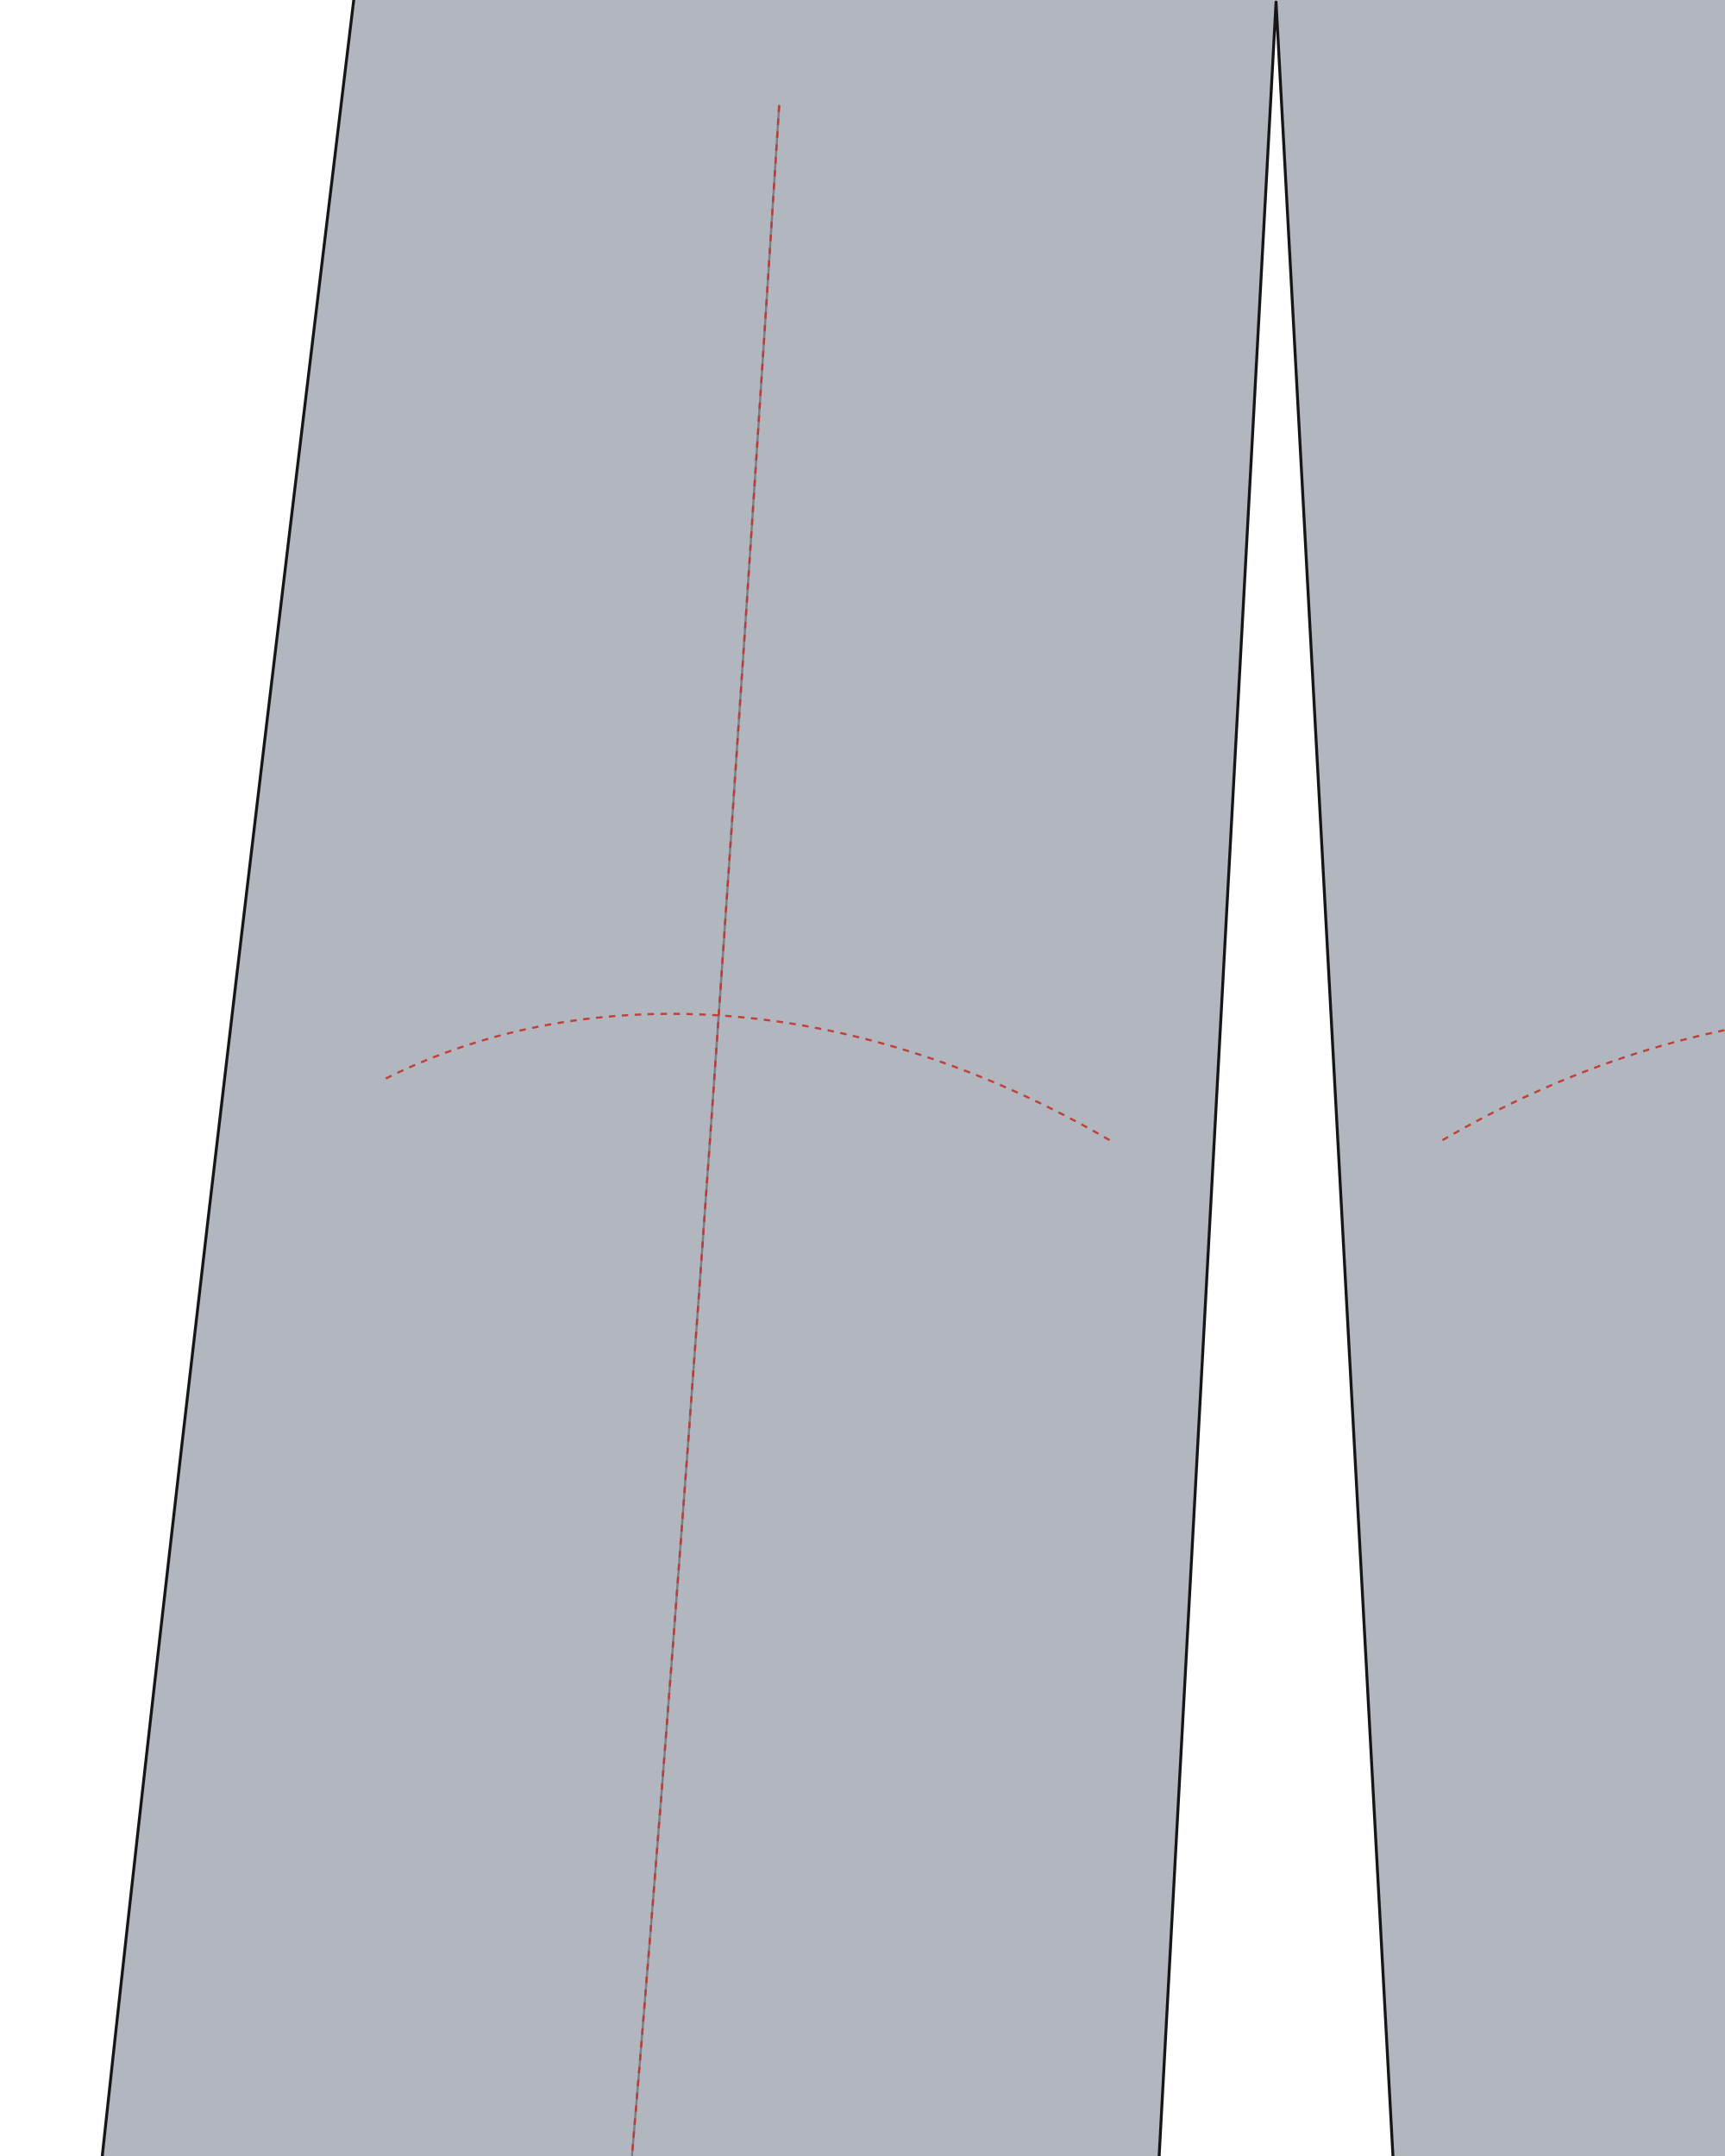
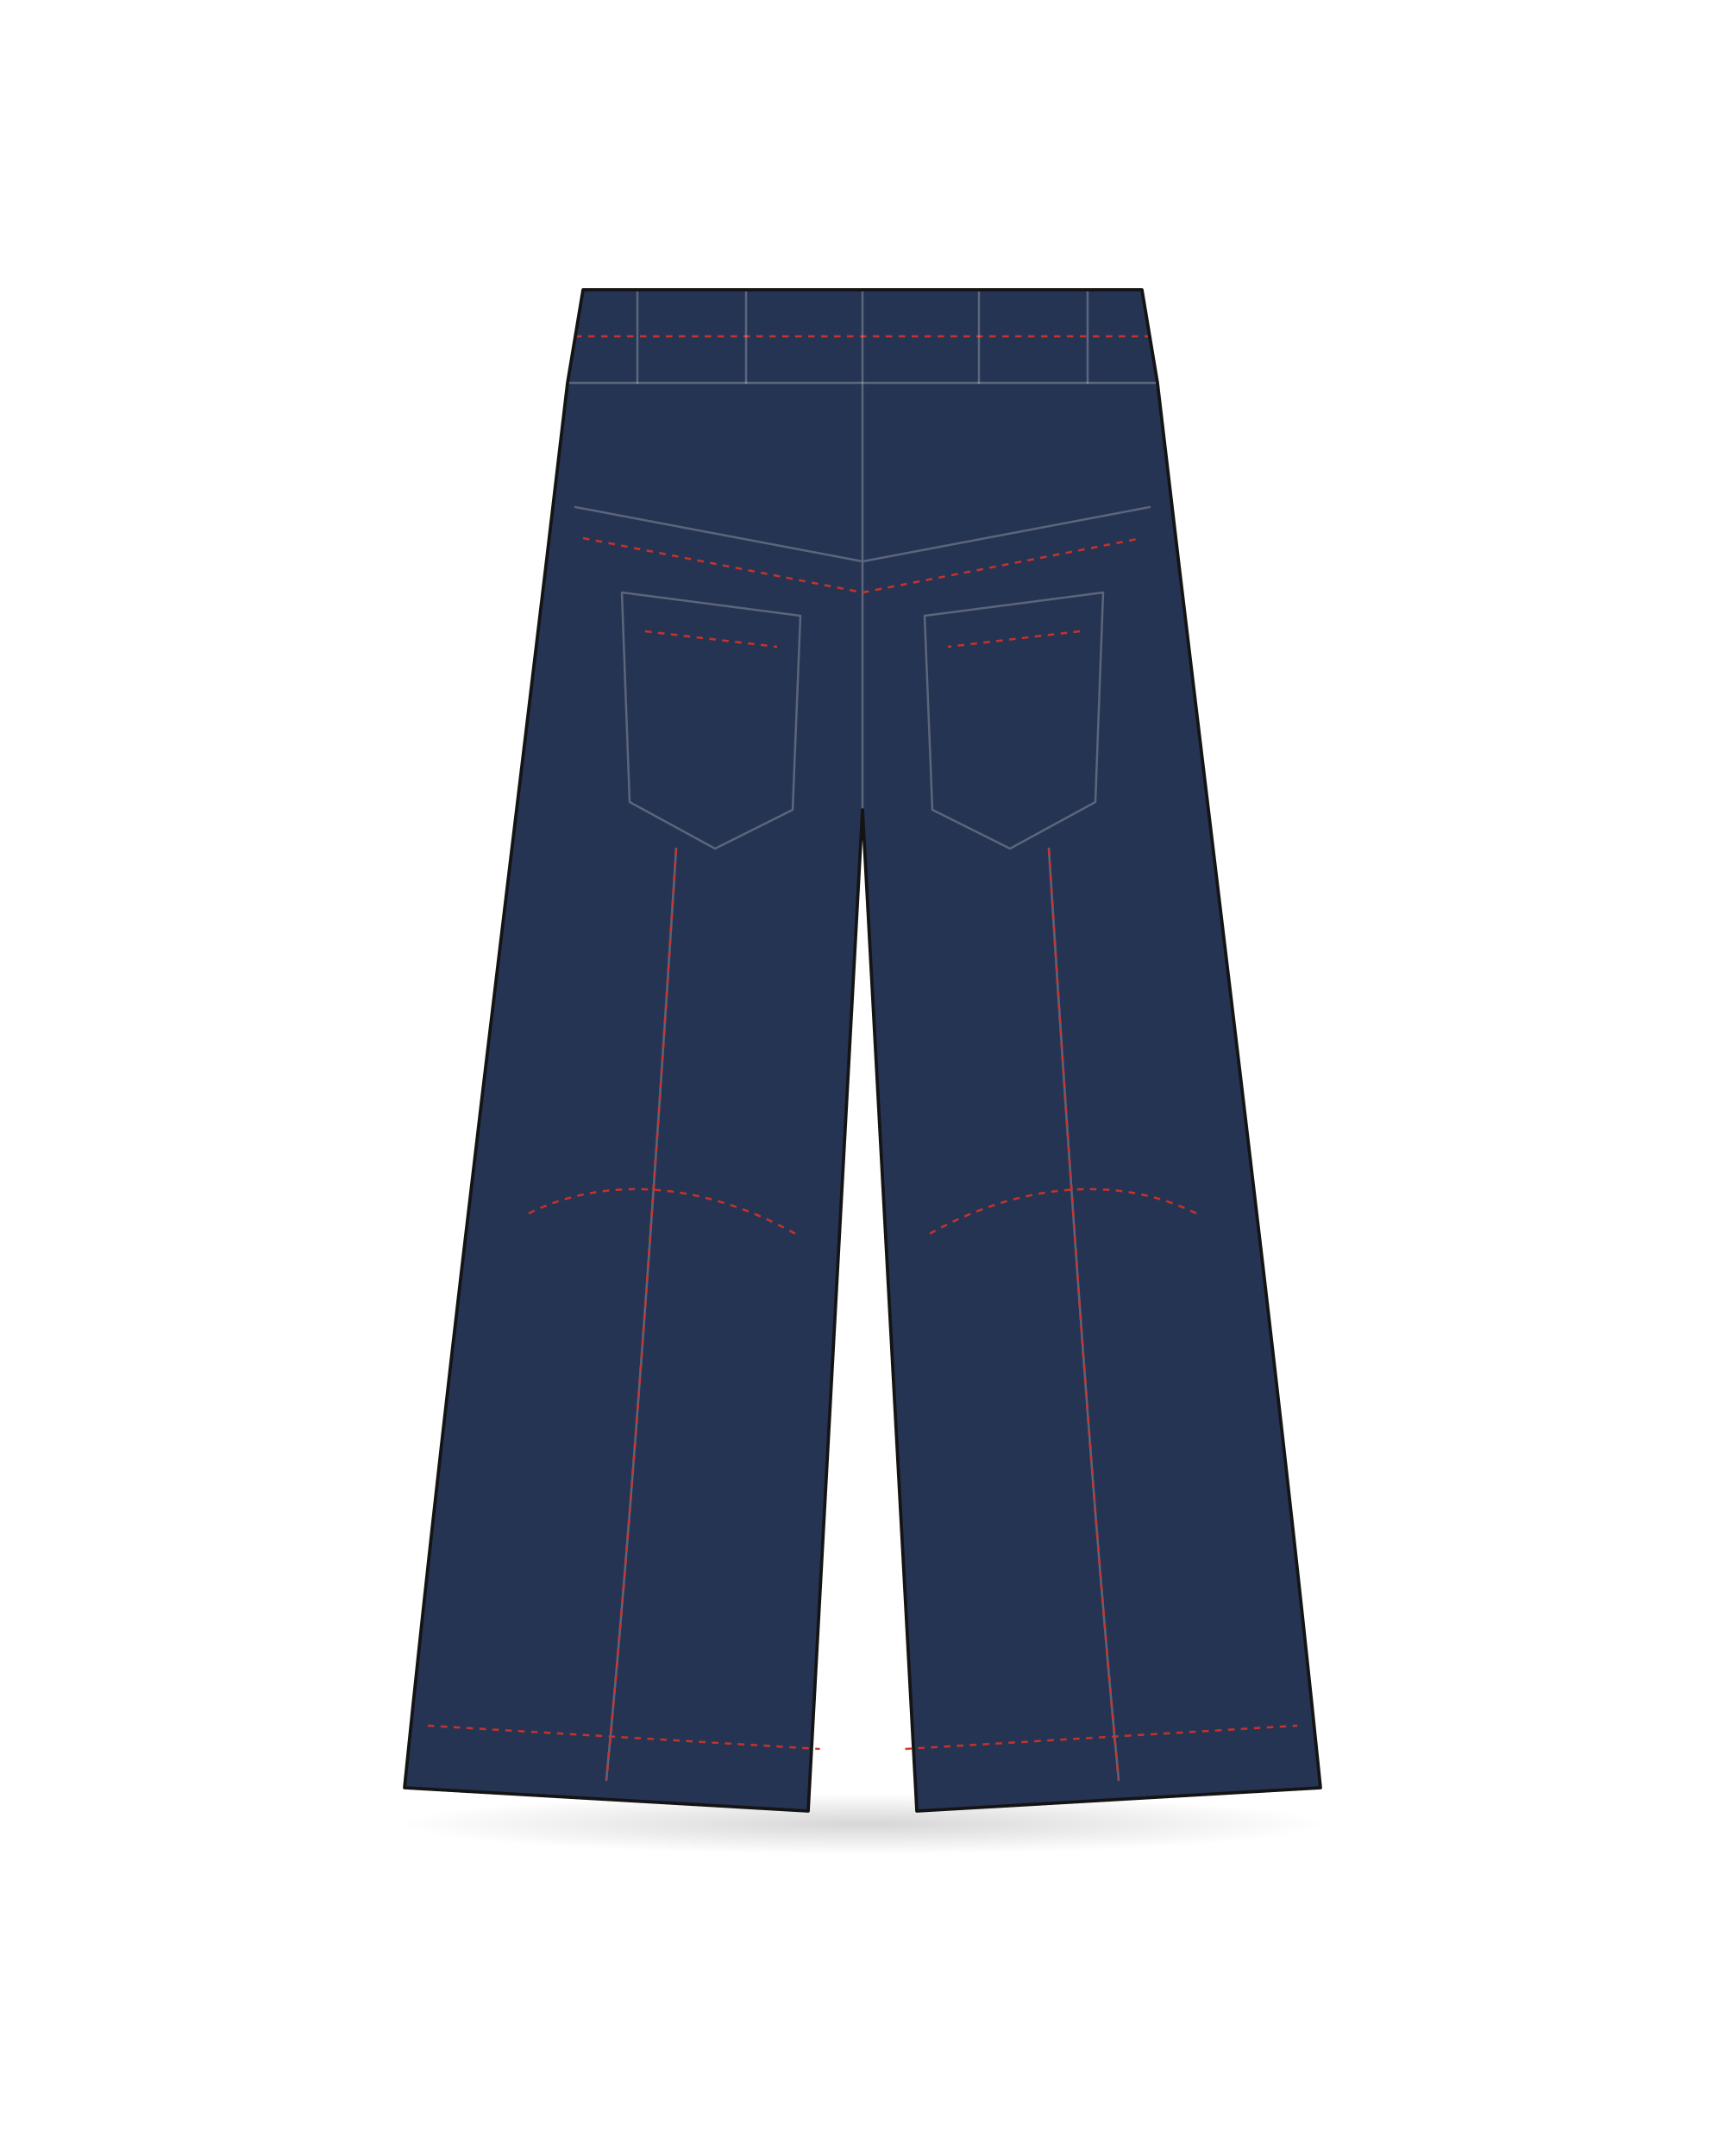
- <svg xmlns="http://www.w3.org/2000/svg" viewBox="76.7 195.8 166.7 208.3" width="800" height="1000" preserveAspectRatio="xMidYMid slice">
-   <clipPath id="c6">
-     <path d="M128 62 L272 62 L276 86 C290 206 306 330 318 448 L214 454 L200 196 L186 454 L82 448 C94 330 110 206 124 86 Z" />
-   </clipPath>
-   <path d="M128 62 L272 62 L276 86 C290 206 306 330 318 448 L214 454 L200 196 L186 454 L82 448 C94 330 110 206 124 86 Z" fill="#1D2A44" fill-opacity="0.34" />
-   <path d="M124 86 L276 86 M200 86 L200 190 M130 94 C146 120 166 124 176 88 M270 94 C254 120 234 124 224 88 M152 206 C146 300 140 384 134 446 M248 206 C254 300 260 384 266 446" fill="none" stroke="#161616" stroke-width="1" stroke-linecap="round" stroke-linejoin="round" vector-effect="non-scaling-stroke" opacity="0.34" />
-   <path d="M126 74 L274 74 M210 88 L210 156 C210 168 205 176 200 180 M88 432 L189 438 M211 438 L312 432 M240 96 L258 96 L257 112 L241 112 Z M152 206 C146 300 140 384 134 446 M248 206 C254 300 260 384 266 446 M114 300 C134 290 160 292 184 306 M286 300 C266 290 240 292 216 306" fill="none" stroke="#C2342C" stroke-width="1" stroke-linecap="butt" stroke-linejoin="round" vector-effect="non-scaling-stroke" stroke-dasharray="3 3" opacity="0.9" />
-   <path d="M142 62 L142 86" fill="none" stroke="#161616" stroke-width="1" stroke-linecap="round" stroke-linejoin="round" vector-effect="non-scaling-stroke" opacity="0.5" />
-   <path d="M170 62 L170 86" fill="none" stroke="#161616" stroke-width="1" stroke-linecap="round" stroke-linejoin="round" vector-effect="non-scaling-stroke" opacity="0.5" />
-   <path d="M230 62 L230 86" fill="none" stroke="#161616" stroke-width="1" stroke-linecap="round" stroke-linejoin="round" vector-effect="non-scaling-stroke" opacity="0.5" />
-   <path d="M258 62 L258 86" fill="none" stroke="#161616" stroke-width="1" stroke-linecap="round" stroke-linejoin="round" vector-effect="non-scaling-stroke" opacity="0.5" />
-   <path d="M128 62 L272 62 L276 86 C290 206 306 330 318 448 L214 454 L200 196 L186 454 L82 448 C94 330 110 206 124 86 Z" fill="none" stroke="#161616" stroke-width="1.35" stroke-linecap="round" stroke-linejoin="round" vector-effect="non-scaling-stroke" />
+ <svg xmlns="http://www.w3.org/2000/svg" viewBox="0 0 400 500" width="800" height="1000" preserveAspectRatio="xMidYMid slice">
+   <defs>
+     <radialGradient id="sh">
+       <stop offset="0" stop-color="#000" stop-opacity=".16" />
+       <stop offset="1" stop-color="#000" stop-opacity="0" />
+     </radialGradient>
+   </defs>
+   <ellipse cx="200" cy="423" rx="108" ry="7" fill="url(#sh)" />
+   <g transform="translate(200 420) scale(0.9) translate(-200 -454)">
+     <path d="M128 62 L272 62 L276 86 C290 206 306 330 318 448 L214 454 L200 196 L186 454 L82 448 C94 330 110 206 124 86 Z" fill="#263453" />
+     <path d="M124 86 L276 86 M200 86 L200 196 M126 118 L200 132 L274 118 M138 140 L184 146 L182 196 L162 206 L140 194 Z M262 140 L216 146 L218 196 L238 206 L260 194 Z M152 206 C146 300 140 384 134 446 M248 206 C254 300 260 384 266 446" fill="none" stroke="#F2F1EE" stroke-width="1" stroke-linecap="round" stroke-linejoin="round" vector-effect="non-scaling-stroke" stroke-opacity="0.26" />
+     <path d="M126 74 L274 74 M128 126 L200 140 L272 126 M144 150 L178 154 M256 150 L222 154 M88 432 L189 438 M211 438 L312 432 M152 206 C146 300 140 384 134 446 M248 206 C254 300 260 384 266 446 M114 300 C134 290 160 292 184 306 M286 300 C266 290 240 292 216 306" fill="none" stroke="#CF3328" stroke-width="1" stroke-linecap="butt" stroke-linejoin="round" vector-effect="non-scaling-stroke" stroke-dasharray="3 3" stroke-opacity="0.95" />
+     <path d="M142 62 L142 86 M170 62 L170 86 M200 62 L200 86 M230 62 L230 86 M258 62 L258 86" fill="none" stroke="#F2F1EE" stroke-width="1" stroke-linecap="round" stroke-linejoin="round" vector-effect="non-scaling-stroke" stroke-opacity="0.26" />
+     <path d="M128 62 L272 62 L276 86 C290 206 306 330 318 448 L214 454 L200 196 L186 454 L82 448 C94 330 110 206 124 86 Z" fill="none" stroke="#141414" stroke-width="1.5" stroke-linecap="round" stroke-linejoin="round" vector-effect="non-scaling-stroke" />
+   </g>
</svg>
